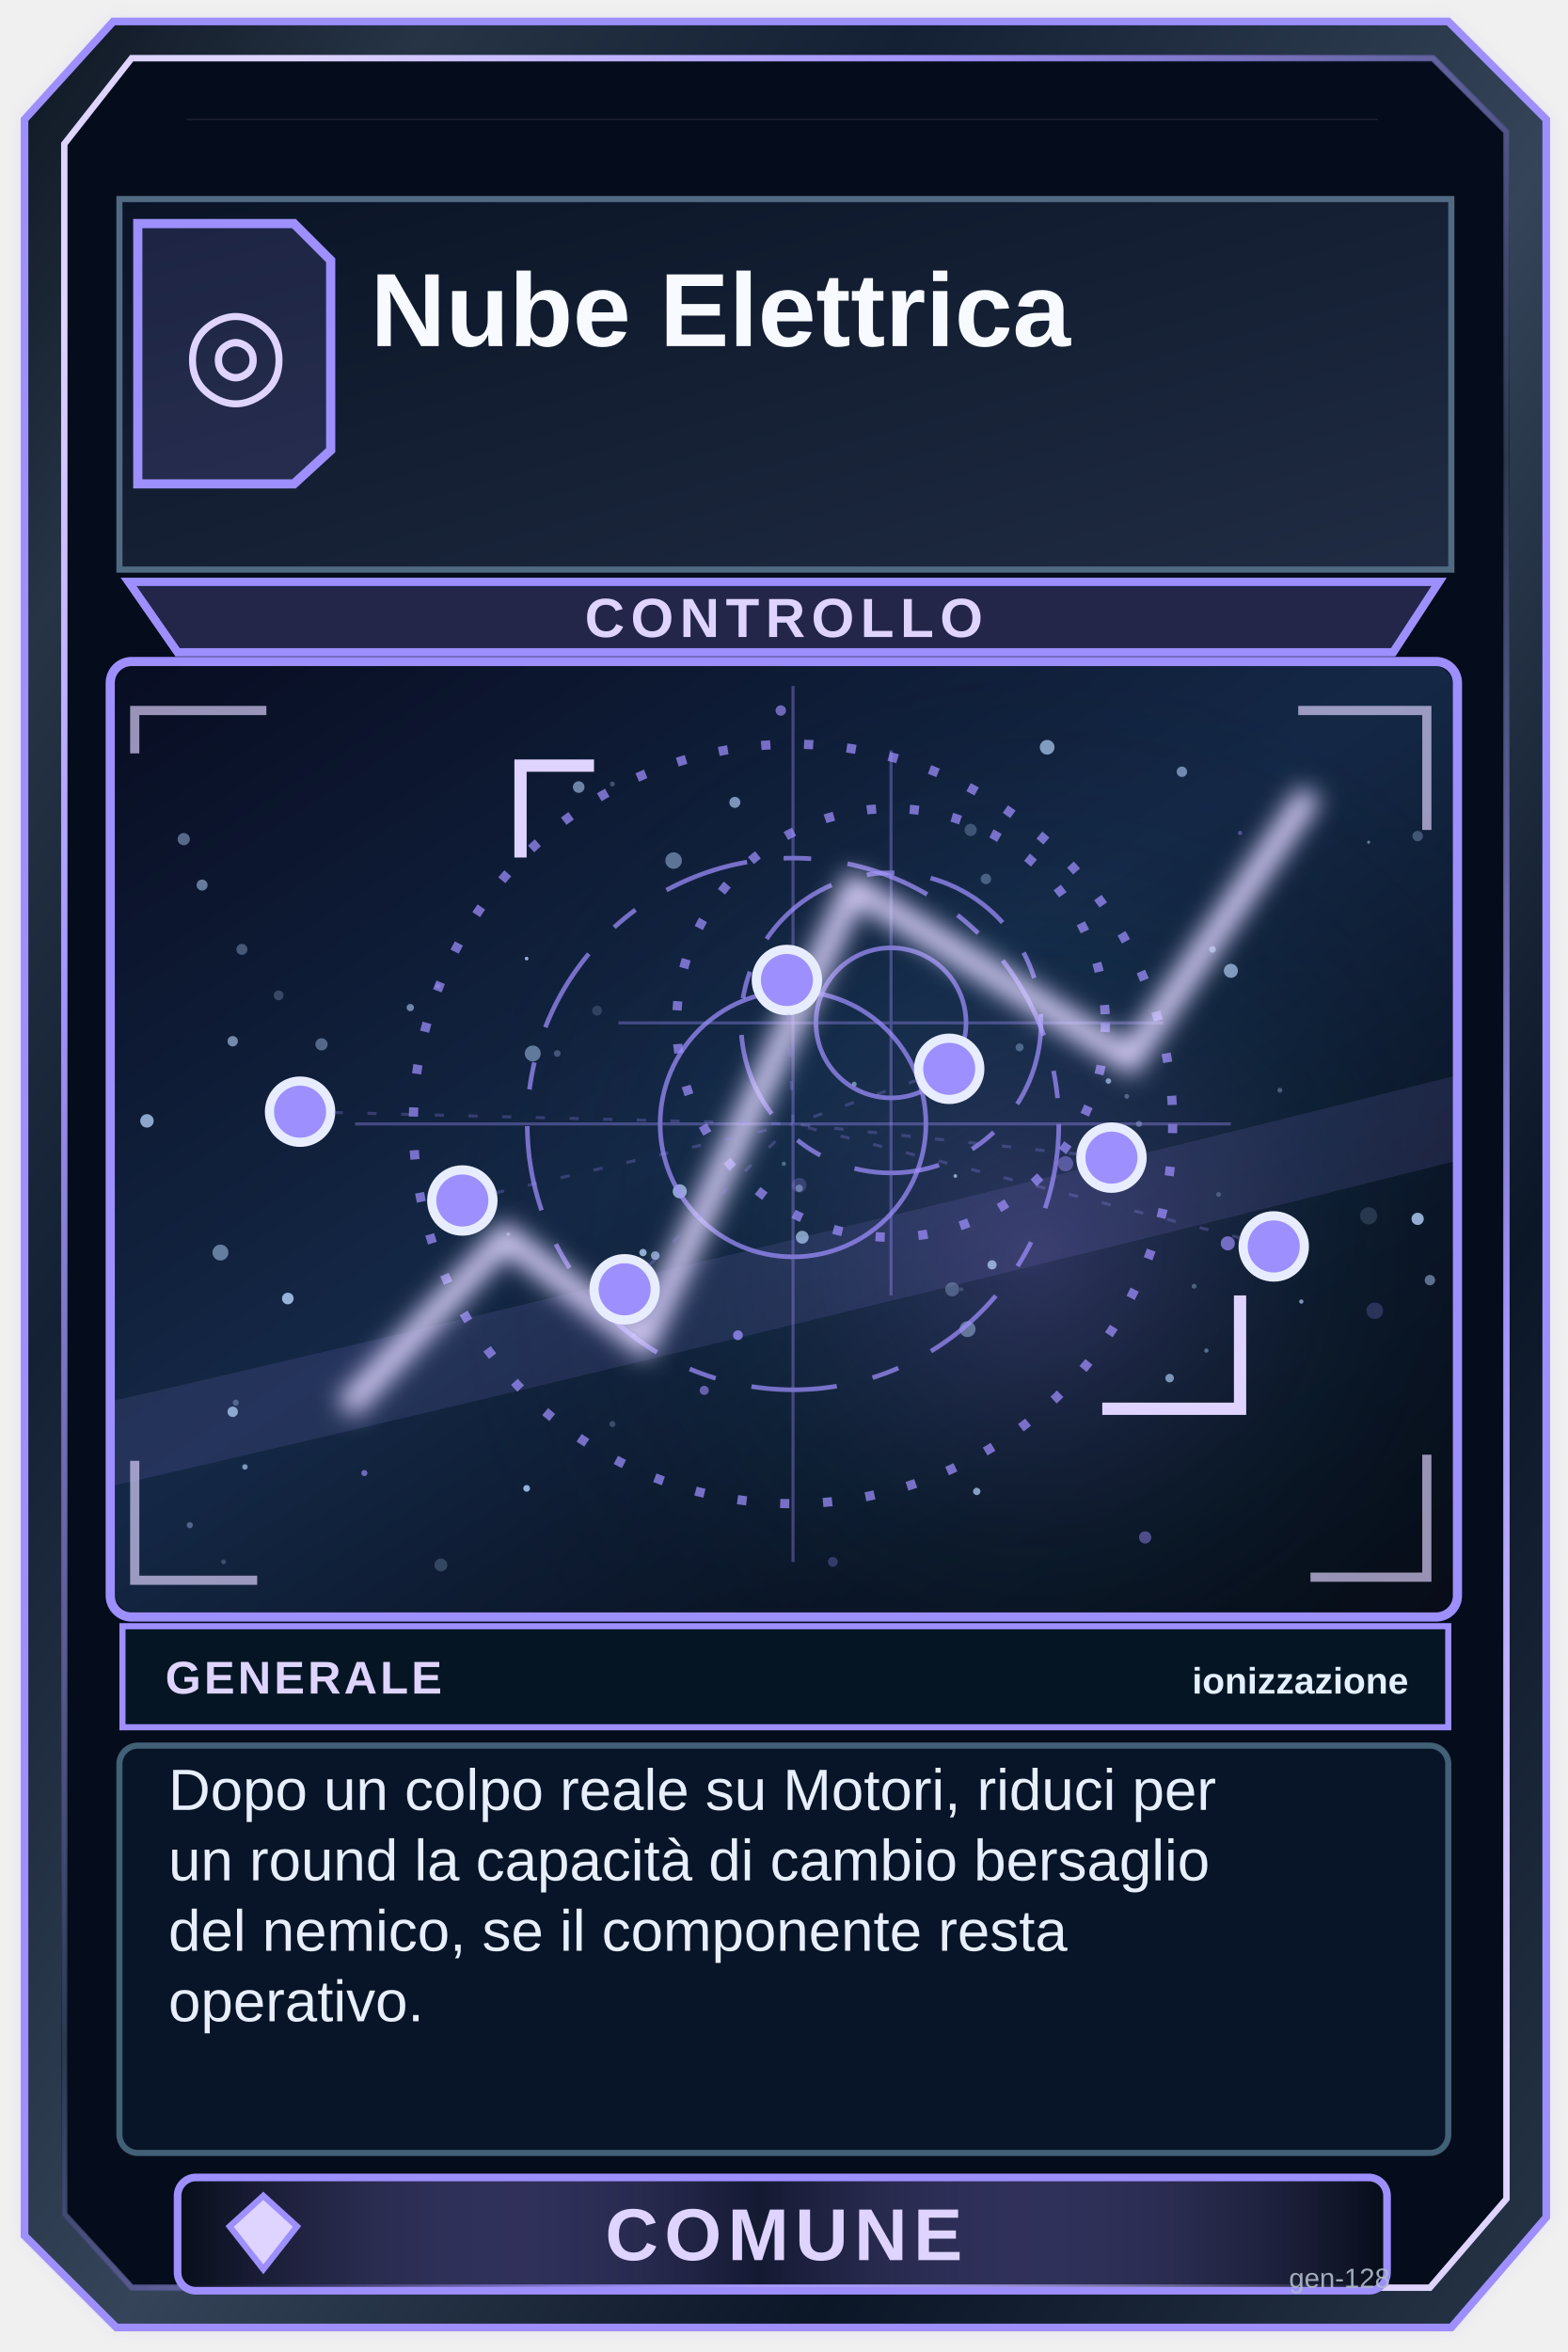
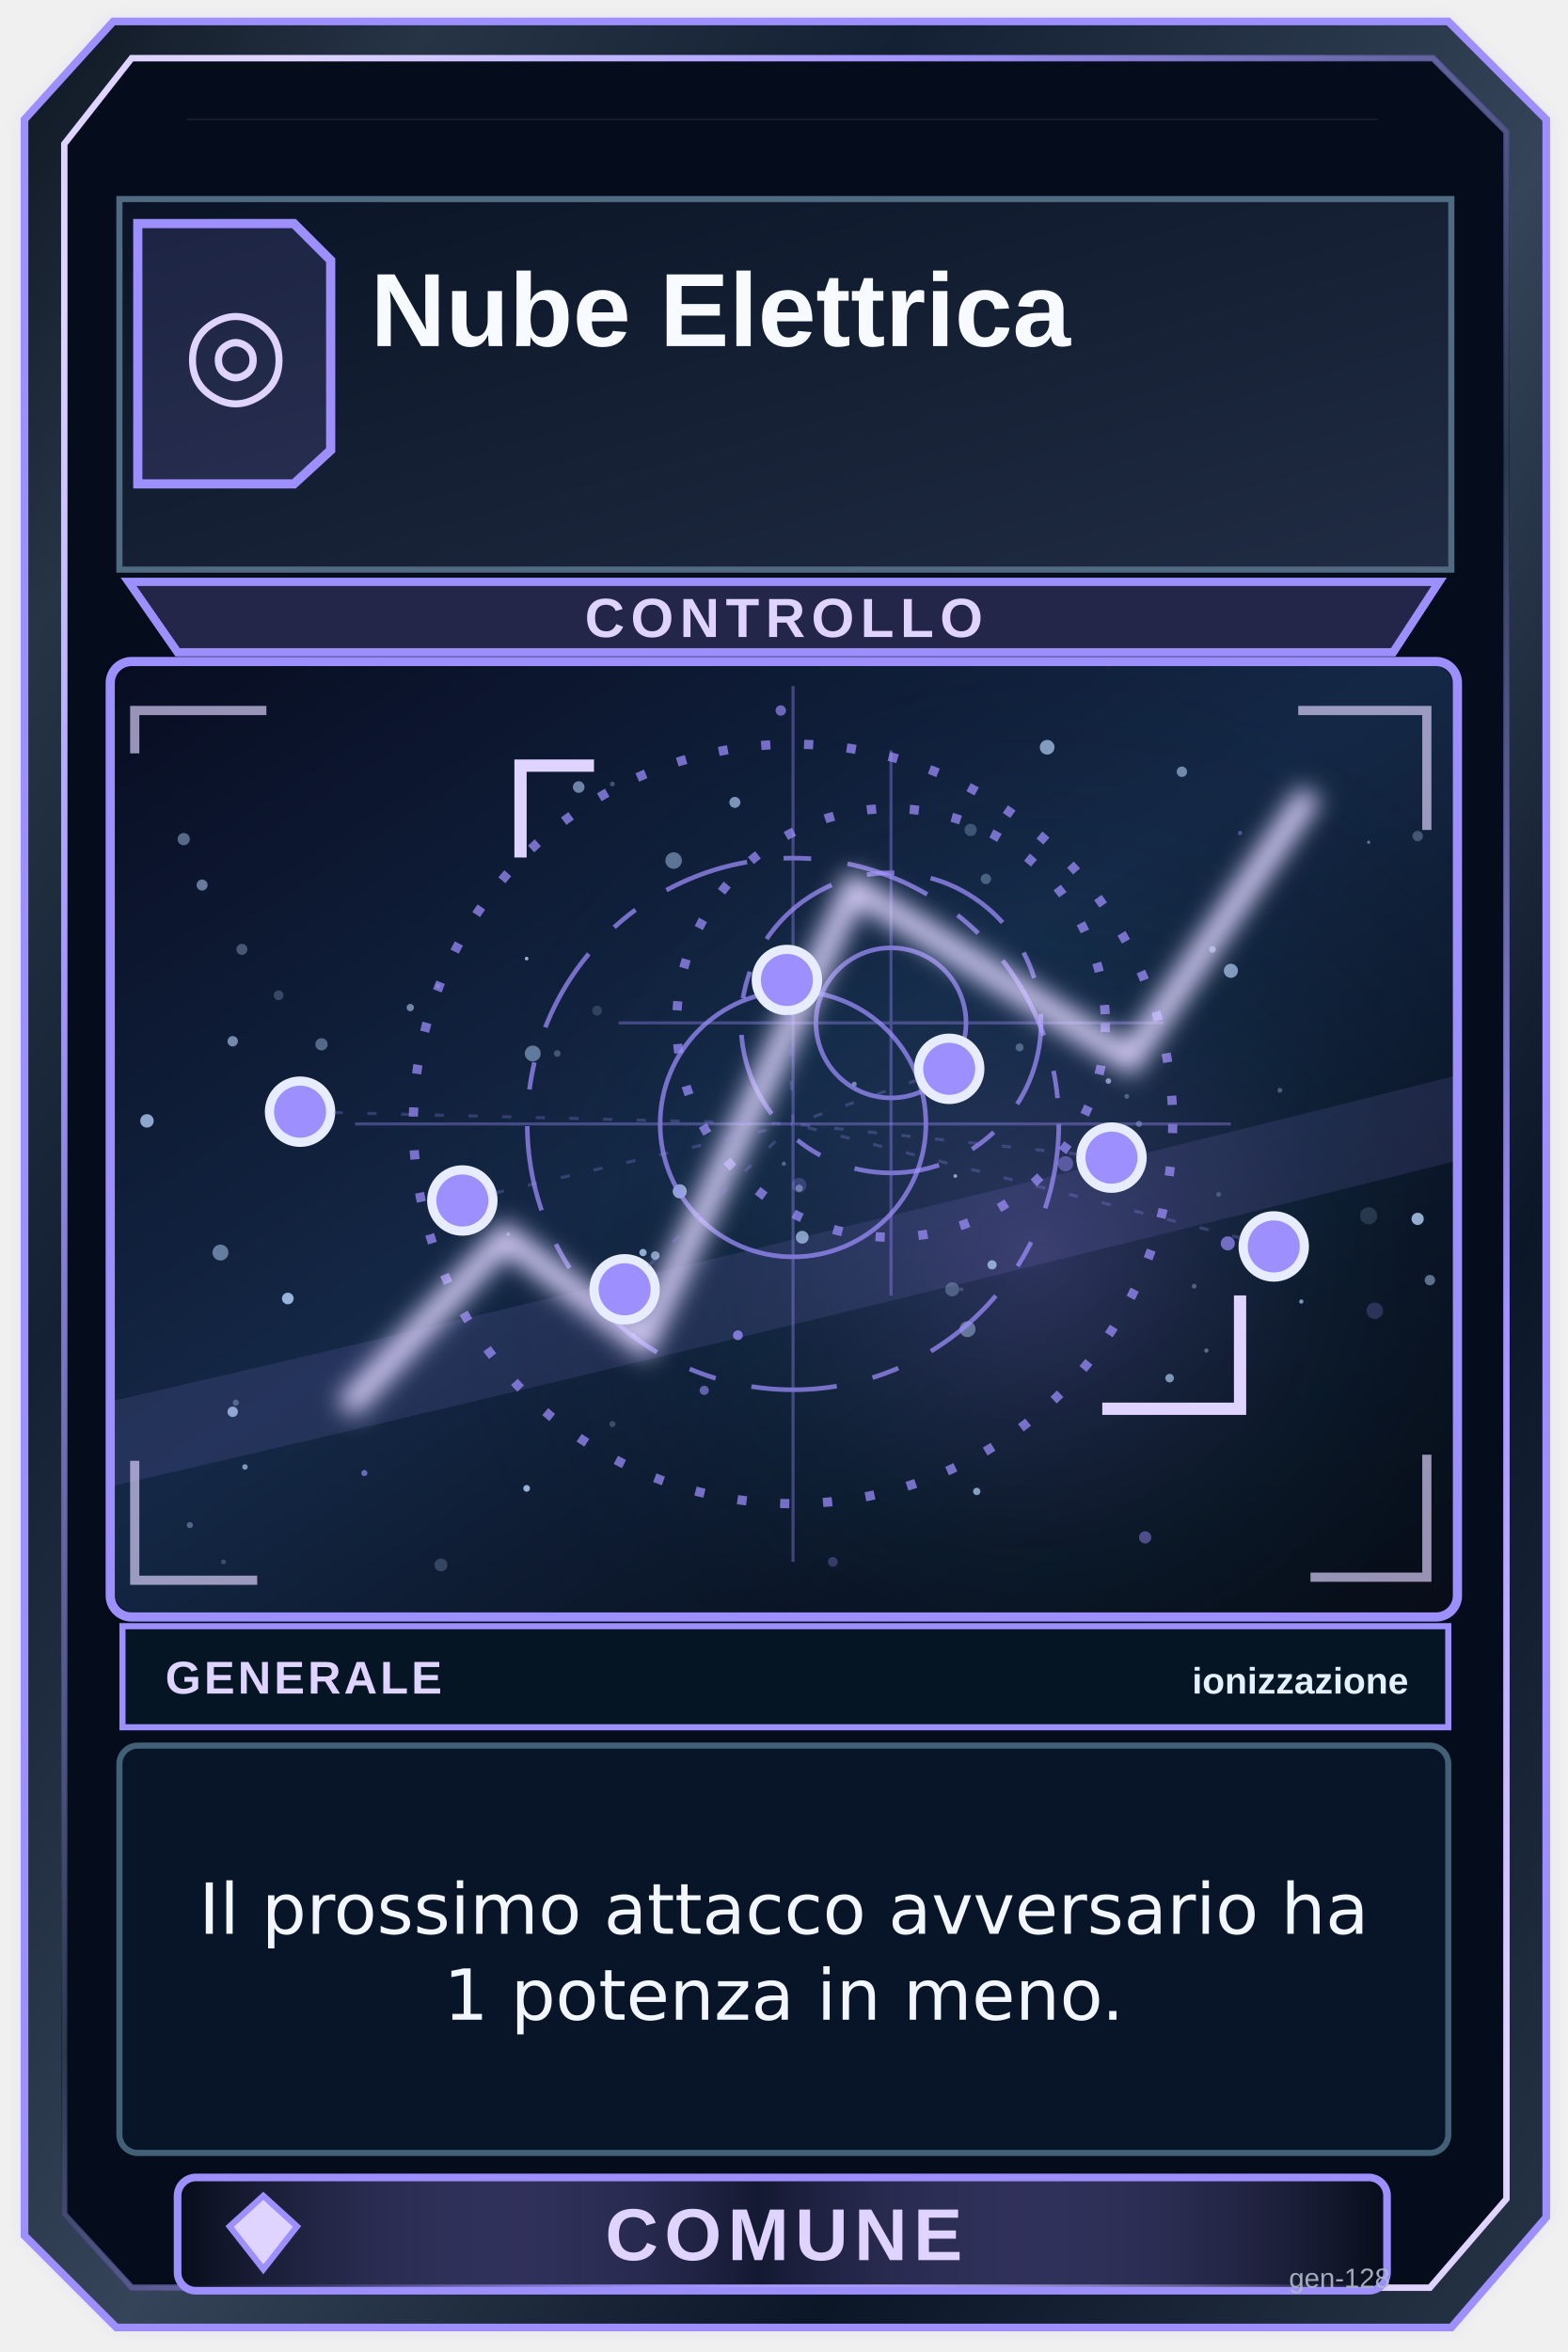
- <svg xmlns="http://www.w3.org/2000/svg" width="512" height="768" viewBox="0 0 512 768" role="img" aria-label="Nube Elettrica · CONTROLLO · COMUNE">
+ <svg xmlns="http://www.w3.org/2000/svg" width="512" height="768" viewBox="0 0 512 768" role="img" aria-label="Nube Elettrica · CONTROLLO · COMUNE · Il prossimo attacco avversario ha 1 potenza in meno.">
  <defs>
    <linearGradient id="metal" x1="0" y1="0" x2="1" y2="1">
      <stop stop-color="#101824" />
      <stop offset=".13" stop-color="#263446" />
      <stop offset=".29" stop-color="#142033" />
      <stop offset=".53" stop-color="#354458" />
      <stop offset=".76" stop-color="#0b1627" />
      <stop offset="1" stop-color="#263446" />
    </linearGradient>
    <linearGradient id="rim" x1=".15" y1="0" x2=".87" y2="1">
      <stop stop-color="#ded4ff" />
      <stop offset=".2" stop-color="#9e8fff" />
      <stop offset=".52" stop-color="#19283c" />
      <stop offset=".78" stop-color="#9e8fff" />
      <stop offset="1" stop-color="#ded4ff" />
    </linearGradient>
    <linearGradient id="spaceSky" x1="0" y1="0" x2=".9" y2="1">
      <stop stop-color="#080d22" />
      <stop offset=".49" stop-color="#142846" />
      <stop offset=".82" stop-color="#091222" />
      <stop offset="1" stop-color="#070d18" />
    </linearGradient>
    <radialGradient id="planet">
      <stop stop-color="#9e8fff" stop-opacity=".65" />
      <stop offset=".52" stop-color="#194761" stop-opacity=".42" />
      <stop offset="1" stop-color="#0a1529" stop-opacity=".05" />
    </radialGradient>
    <linearGradient id="titlePanel" x1="0" x2="1" y1="0" y2="1">
      <stop stop-color="#0a1426" />
      <stop offset="1" stop-color="#202c43" />
    </linearGradient>
    <linearGradient id="rarityShine" x1="0" y1="0" x2="1" y2="0">
      <stop stop-color="#070d19" />
      <stop offset=".48" stop-color="#9e8fff" stop-opacity="0.1" />
      <stop offset="1" stop-color="#070d19" />
    </linearGradient>
    <filter id="rimGlow" x="-30%" y="-30%" width="160%" height="160%">
      <feGaussianBlur stdDeviation="2.45" />
    </filter>
    <filter id="beamGlow" x="-70%" y="-70%" width="240%" height="240%">
      <feGaussianBlur stdDeviation="4" />
    </filter>
    <clipPath id="artClip">
      <rect x="37" y="217" width="438" height="310" rx="8" />
    </clipPath>
  </defs>
  <path d="M37 7H473L505 39V724L474 760H38L8 730V39Z" fill="#030712" stroke="#9e8fff" stroke-width="2.8" opacity="0.12" filter="url(#rimGlow)" />
  <path d="M37 7H473L505 39V724L474 760H38L8 730V39Z" fill="url(#metal)" stroke="#9e8fff" stroke-width="2.5" />
  <path d="M43 19H468L492 43V718L467 747H43L21 723V47Z" fill="#050c1b" stroke="url(#rim)" stroke-width="2.1" />
  <path d="M43 19H468L492 43V718L467 747H43L21 723V47Z" fill="none" stroke="#ded4ff" stroke-width="1.35" opacity="0.1" />
  <path d="M61 39H450" stroke="#ded4ff" stroke-width="0.5" opacity="0.1" />
  <path d="M32 85V51L52 29H135 M376 29H458L482 52V122 M32 648V715L50 735H128 M382 735H460L481 713V647" fill="none" stroke="#f7fcff" stroke-width="1" opacity="0" />
  <path d="M61 43H450" stroke="#fff" stroke-width="1" opacity="0" />
  <path d="M39 65H474V186H39Z" fill="url(#titlePanel)" stroke="#506a82" stroke-width="2" />
  <path d="M45 73H96L108 85V147L96 158H45Z" fill="#9e8fff" fill-opacity=".13" stroke="#9e8fff" stroke-width="3" />
  <text x="77" y="128" text-anchor="middle" fill="#ded4ff" font-family="Arial, sans-serif" font-size="40" font-weight="bold">◎</text>
  <text x="121" y="113" fill="#f7faff" font-family="Arial,sans-serif" font-size="34" font-weight="800">Nube Elettrica</text>
  <path d="M42 190H470L455 213H58Z" fill="#9e8fff" fill-opacity=".20" stroke="#9e8fff" stroke-width="2.7" />
  <text x="256" y="208" text-anchor="middle" fill="#ded4ff" font-family="Arial,sans-serif" font-size="18" font-weight="900" letter-spacing="2">CONTROLLO</text>
  <g clip-path="url(#artClip)">
    <rect x="37" y="217" width="438" height="310" fill="url(#spaceSky)" />
    <circle cx="339" cy="411" r="189" fill="url(#planet)" opacity=".34" />
    <path d="M12 477Q218 430 508 357" fill="none" stroke="#9e8fff" stroke-width="27" opacity=".12" />
    <circle cx="348" cy="380" r="2.5" fill="#9e8fff" opacity="0.45" />
    <circle cx="390" cy="420" r="0.8" fill="#b9d7ff" opacity="0.33" />
    <circle cx="172" cy="486" r="1.1" fill="#b9d7ff" opacity="0.80" />
    <circle cx="72" cy="409" r="2.6" fill="#b9d7ff" opacity="0.50" />
    <circle cx="189" cy="257" r="1.9" fill="#b9d7ff" opacity="0.56" />
    <circle cx="174" cy="344" r="2.6" fill="#b9d7ff" opacity="0.48" />
    <circle cx="449" cy="428" r="2.7" fill="#9e8fff" opacity="0.23" />
    <circle cx="314" cy="421" r="0.6" fill="#b9d7ff" opacity="0.23" />
    <circle cx="447" cy="397" r="2.8" fill="#b9d7ff" opacity="0.16" />
    <circle cx="368" cy="358" r="0.8" fill="#b9d7ff" opacity="0.33" />
    <circle cx="322" cy="287" r="1.7" fill="#b9d7ff" opacity="0.33" />
    <circle cx="62" cy="498" r="1.0" fill="#b9d7ff" opacity="0.37" />
    <circle cx="354" cy="375" r="1.5" fill="#9e8fff" opacity="0.34" />
    <circle cx="317" cy="271" r="2.0" fill="#b9d7ff" opacity="0.27" />
    <circle cx="77" cy="458" r="1.0" fill="#b9d7ff" opacity="0.32" />
    <circle cx="333" cy="342" r="1.3" fill="#b9d7ff" opacity="0.35" />
    <circle cx="402" cy="317" r="2.3" fill="#b9d7ff" opacity="0.65" />
    <circle cx="261" cy="388" r="1.2" fill="#b9d7ff" opacity="0.45" />
    <circle cx="210" cy="419" r="1.4" fill="#9e8fff" opacity="0.64" />
    <circle cx="60" cy="274" r="2.0" fill="#b9d7ff" opacity="0.44" />
    <circle cx="240" cy="262" r="1.8" fill="#b9d7ff" opacity="0.64" />
    <circle cx="79" cy="310" r="1.8" fill="#b9d7ff" opacity="0.33" />
    <circle cx="166" cy="403" r="0.6" fill="#b9d7ff" opacity="0.49" />
    <circle cx="396" cy="310" r="1.1" fill="#b9d7ff" opacity="0.61" />
    <circle cx="401" cy="406" r="2.3" fill="#9e8fff" opacity="0.69" />
    <circle cx="172" cy="313" r="0.6" fill="#b9d7ff" opacity="0.79" />
    <circle cx="80" cy="479" r="0.9" fill="#b9d7ff" opacity="0.64" />
    <circle cx="463" cy="398" r="2.0" fill="#b9d7ff" opacity="0.78" />
    <circle cx="200" cy="465" r="1.0" fill="#b9d7ff" opacity="0.25" />
    <circle cx="207" cy="436" r="0.6" fill="#b9d7ff" opacity="0.51" />
    <circle cx="374" cy="502" r="2.0" fill="#9e8fff" opacity="0.45" />
    <circle cx="372" cy="367" r="1.0" fill="#b9d7ff" opacity="0.37" />
    <circle cx="319" cy="487" r="1.2" fill="#b9d7ff" opacity="0.70" />
    <circle cx="425" cy="425" r="0.7" fill="#b9d7ff" opacity="0.65" />
    <circle cx="76" cy="340" r="1.7" fill="#b9d7ff" opacity="0.59" />
    <circle cx="394" cy="441" r="0.7" fill="#b9d7ff" opacity="0.42" />
    <circle cx="272" cy="510" r="1.6" fill="#9e8fff" opacity="0.29" />
    <circle cx="386" cy="252" r="1.7" fill="#b9d7ff" opacity="0.57" />
    <circle cx="262" cy="404" r="2.1" fill="#b9d7ff" opacity="0.67" />
    <circle cx="134" cy="329" r="1.2" fill="#b9d7ff" opacity="0.56" />
    <circle cx="144" cy="511" r="2.1" fill="#b9d7ff" opacity="0.22" />
    <circle cx="279" cy="354" r="0.8" fill="#b9d7ff" opacity="0.56" />
    <circle cx="241" cy="436" r="1.6" fill="#9e8fff" opacity="0.76" />
    <circle cx="264" cy="318" r="2.0" fill="#b9d7ff" opacity="0.52" />
    <circle cx="182" cy="344" r="1.1" fill="#b9d7ff" opacity="0.29" />
    <circle cx="94" cy="424" r="1.9" fill="#b9d7ff" opacity="0.80" />
    <circle cx="143" cy="322" r="0.8" fill="#b9d7ff" opacity="0.31" />
    <circle cx="418" cy="356" r="0.8" fill="#b9d7ff" opacity="0.33" />
    <circle cx="405" cy="272" r="0.7" fill="#9e8fff" opacity="0.42" />
    <circle cx="73" cy="510" r="0.8" fill="#b9d7ff" opacity="0.24" />
    <circle cx="91" cy="325" r="1.6" fill="#b9d7ff" opacity="0.24" />
    <circle cx="66" cy="289" r="1.8" fill="#b9d7ff" opacity="0.52" />
    <circle cx="195" cy="330" r="1.6" fill="#b9d7ff" opacity="0.18" />
    <circle cx="312" cy="384" r="0.6" fill="#b9d7ff" opacity="0.72" />
    <circle cx="230" cy="454" r="1.5" fill="#9e8fff" opacity="0.58" />
    <circle cx="256" cy="380" r="0.7" fill="#b9d7ff" opacity="0.36" />
    <circle cx="463" cy="273" r="1.7" fill="#b9d7ff" opacity="0.29" />
    <circle cx="362" cy="353" r="0.9" fill="#b9d7ff" opacity="0.65" />
    <circle cx="324" cy="413" r="1.5" fill="#b9d7ff" opacity="0.70" />
    <circle cx="222" cy="389" r="2.3" fill="#b9d7ff" opacity="0.70" />
    <circle cx="261" cy="387" r="2.4" fill="#9e8fff" opacity="0.24" />
    <circle cx="105" cy="341" r="2.0" fill="#b9d7ff" opacity="0.41" />
    <circle cx="210" cy="409" r="1.2" fill="#b9d7ff" opacity="0.76" />
    <circle cx="398" cy="390" r="0.8" fill="#b9d7ff" opacity="0.25" />
    <circle cx="220" cy="281" r="2.7" fill="#b9d7ff" opacity="0.46" />
    <circle cx="214" cy="410" r="1.4" fill="#b9d7ff" opacity="0.65" />
    <circle cx="255" cy="232" r="1.7" fill="#9e8fff" opacity="0.66" />
    <circle cx="311" cy="421" r="2.3" fill="#b9d7ff" opacity="0.30" />
    <circle cx="447" cy="275" r="0.5" fill="#b9d7ff" opacity="0.51" />
    <circle cx="467" cy="418" r="1.7" fill="#b9d7ff" opacity="0.47" />
    <circle cx="97" cy="358" r="2.7" fill="#b9d7ff" opacity="0.20" />
    <circle cx="316" cy="434" r="2.6" fill="#b9d7ff" opacity="0.44" />
    <circle cx="119" cy="481" r="1.0" fill="#9e8fff" opacity="0.65" />
    <circle cx="200" cy="256" r="0.8" fill="#b9d7ff" opacity="0.30" />
    <circle cx="382" cy="450" r="1.4" fill="#b9d7ff" opacity="0.63" />
    <circle cx="342" cy="244" r="2.4" fill="#b9d7ff" opacity="0.67" />
    <circle cx="76" cy="461" r="1.7" fill="#b9d7ff" opacity="0.71" />
    <circle cx="48" cy="366" r="2.2" fill="#b9d7ff" opacity="0.74" />
    <g fill="none" stroke="#9e8fff" opacity=".72">
      <circle cx="259" cy="367" r="124" stroke-width="3" stroke-dasharray="3 11" />
      <circle cx="259" cy="367" r="86.8" stroke-width="1.5" stroke-dasharray="28 12 9 12" />
      <circle cx="259" cy="367" r="43.4" stroke-width="1.5" />
      <path d="M116 367H402 M259 224V510" stroke-width="1" opacity=".5" />
    </g>
    <g fill="none" stroke="#9e8fff" opacity=".72">
      <circle cx="291" cy="334" r="70" stroke-width="3" stroke-dasharray="3 11" />
      <circle cx="291" cy="334" r="49" stroke-width="1.5" stroke-dasharray="28 12 9 12" />
      <circle cx="291" cy="334" r="24.5" stroke-width="1.5" />
      <path d="M202 334H380 M291 245V423" stroke-width="1" opacity=".5" />
    </g>
    <path d="M113 460L165 404L210 438L279 290L369 346L428 259" fill="none" stroke="#ded4ff" stroke-width="8" filter="url(#beamGlow)" />
    <circle cx="98" cy="363" r="10" fill="#9e8fff" stroke="#e7edff" stroke-width="3" />
    <path d="M98 363L259 367" stroke="#9e8fff" stroke-dasharray="3 8" opacity=".25" />
    <circle cx="151" cy="392" r="10" fill="#9e8fff" stroke="#e7edff" stroke-width="3" />
    <path d="M151 392L259 367" stroke="#9e8fff" stroke-dasharray="3 8" opacity=".25" />
    <circle cx="204" cy="421" r="10" fill="#9e8fff" stroke="#e7edff" stroke-width="3" />
    <path d="M204 421L259 367" stroke="#9e8fff" stroke-dasharray="3 8" opacity=".25" />
    <circle cx="257" cy="320" r="10" fill="#9e8fff" stroke="#e7edff" stroke-width="3" />
    <path d="M257 320L259 367" stroke="#9e8fff" stroke-dasharray="3 8" opacity=".25" />
    <circle cx="310" cy="349" r="10" fill="#9e8fff" stroke="#e7edff" stroke-width="3" />
    <path d="M310 349L259 367" stroke="#9e8fff" stroke-dasharray="3 8" opacity=".25" />
    <circle cx="363" cy="378" r="10" fill="#9e8fff" stroke="#e7edff" stroke-width="3" />
    <path d="M363 378L259 367" stroke="#9e8fff" stroke-dasharray="3 8" opacity=".25" />
    <circle cx="416" cy="407" r="10" fill="#9e8fff" stroke="#e7edff" stroke-width="3" />
    <path d="M416 407L259 367" stroke="#9e8fff" stroke-dasharray="3 8" opacity=".25" />
    <path d="M170 280L170 250L194 250M360 460H405V423" fill="none" stroke="#ded4ff" stroke-width="4" />
    <path d="M44 246V232H87 M424 232h42v39 M44 477v39h40 M428 515h38v-40" stroke="#ded4ff" stroke-width="3" fill="none" opacity=".67" />
  </g>
  <rect x="36" y="216" width="440" height="312" rx="7" fill="none" stroke="#9e8fff" stroke-width="3" />
  <path d="M40 531H473V564H40Z" fill="#051524" stroke="#9e8fff" stroke-width="2" />
  <text x="54" y="553" fill="#ded4ff" font-family="Arial,sans-serif" font-size="15" font-weight="bold" letter-spacing="1">GENERALE</text>
  <text x="460" y="553" text-anchor="end" fill="#e4f0ff" font-family="Arial,sans-serif" font-size="12" font-weight="bold">ionizzazione</text>
  <rect x="39" y="570" width="434" height="133" rx="6" fill="#081427" stroke="#426076" stroke-width="2" />
-   <text x="55" y="591" fill="#e6effb" font-size="19" font-family="Arial,sans-serif">Dopo un colpo reale su Motori, riduci per</text>
-   <text x="55" y="614" fill="#e6effb" font-size="19" font-family="Arial,sans-serif">un round la capacità di cambio bersaglio</text>
-   <text x="55" y="637" fill="#e6effb" font-size="19" font-family="Arial,sans-serif">del nemico, se il componente resta</text>
-   <text x="55" y="660" fill="#e6effb" font-size="19" font-family="Arial,sans-serif">operativo.</text>
+   <defs>
+     <clipPath id="rules-gen-128-g1">
+       <rect x="47" y="577" width="418" height="119" rx="8" />
+     </clipPath>
+   </defs>
+   <g data-current-effect="gen-128" data-effect-grade="1" data-effect-text="Il prossimo attacco avversario ha 1 potenza in meno." data-effect-panel="47,577,418,119" data-font-size="23" clip-path="url(#rules-gen-128-g1)">
+     <text x="256" y="631.44" text-anchor="middle" fill="#f2f6ff" font-family="DejaVu Sans,Arial,sans-serif" font-size="23">Il prossimo attacco avversario ha</text>
+     <text x="256" y="659.5" text-anchor="middle" fill="#f2f6ff" font-family="DejaVu Sans,Arial,sans-serif" font-size="23">1 potenza in meno.</text>
+   </g>
  <rect x="58" y="711" width="395" height="37" rx="6" fill="url(#rarityShine)" stroke="#9e8fff" stroke-width="2.5" />
  <path d="M75 727l11 -10l11 10l-11 14Z" fill="#ded4ff" stroke="#9e8fff" stroke-width="2" />
  <text x="256" y="738" fill="#ded4ff" text-anchor="middle" font-family="Arial,sans-serif" font-size="24" font-weight="900" letter-spacing="2">COMUNE</text>
  <text x="454" y="747" fill="#afbac9" font-family="Arial,sans-serif" font-size="9" text-anchor="end" opacity=".9">gen-128</text>
</svg>
